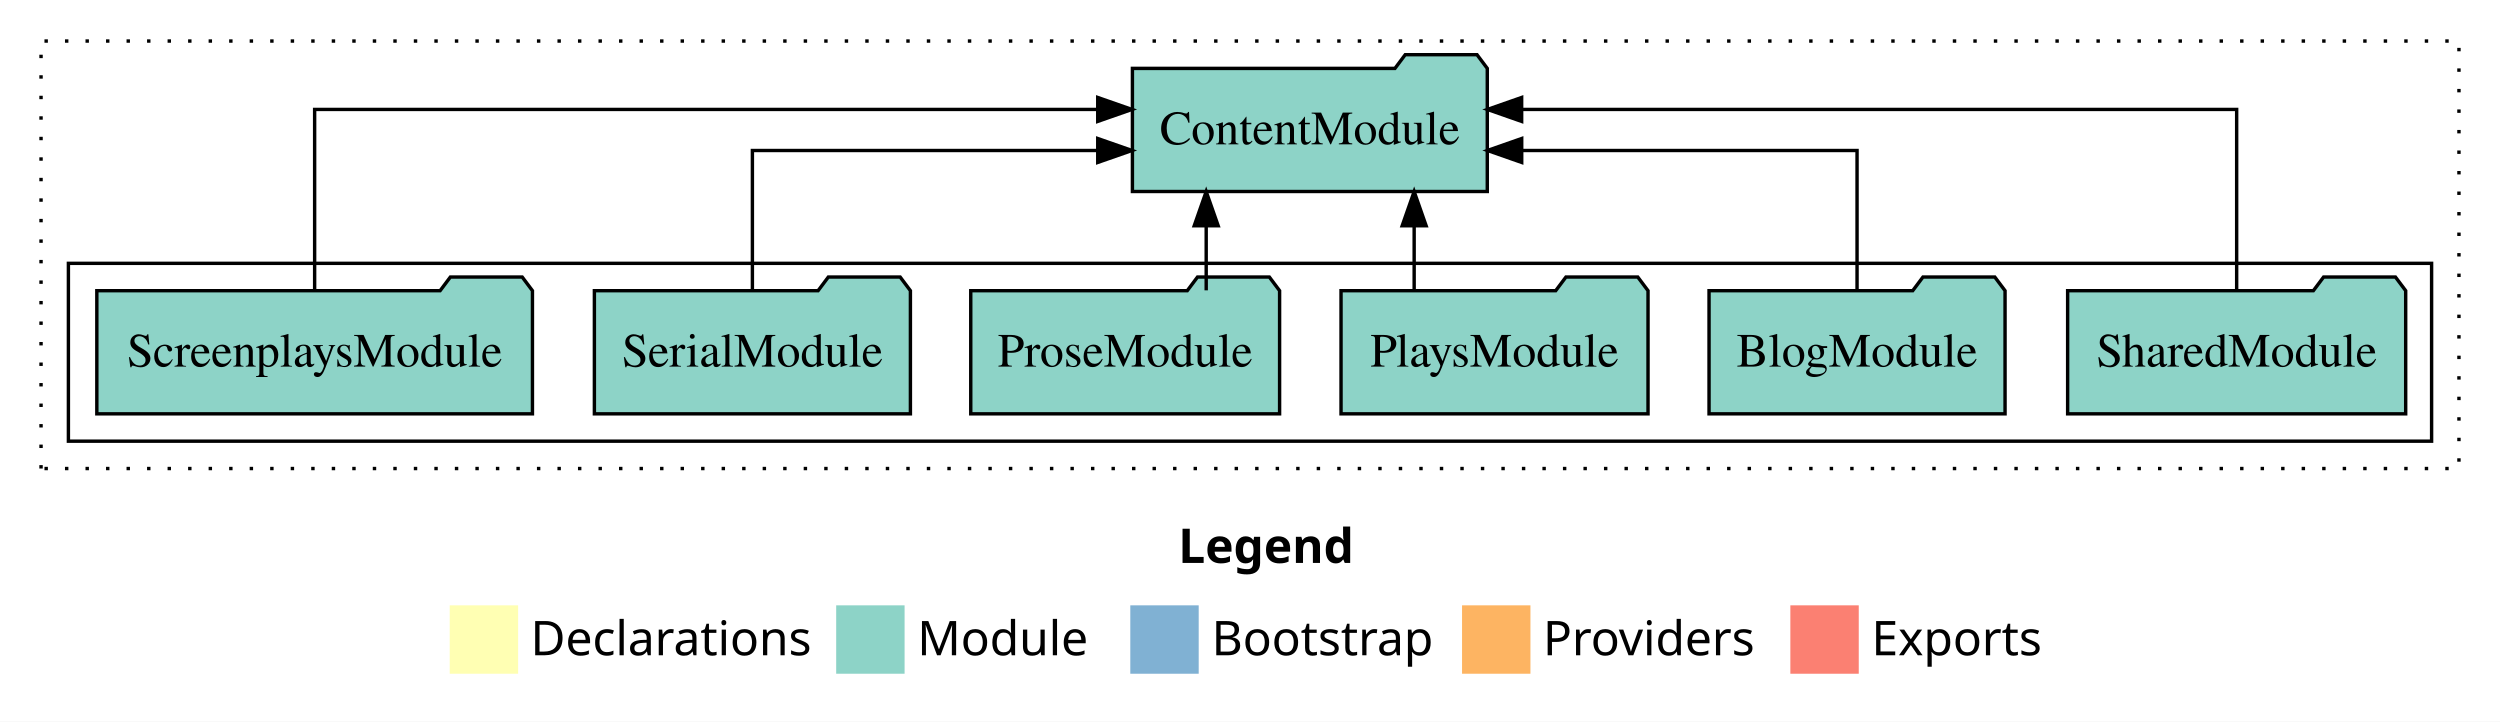
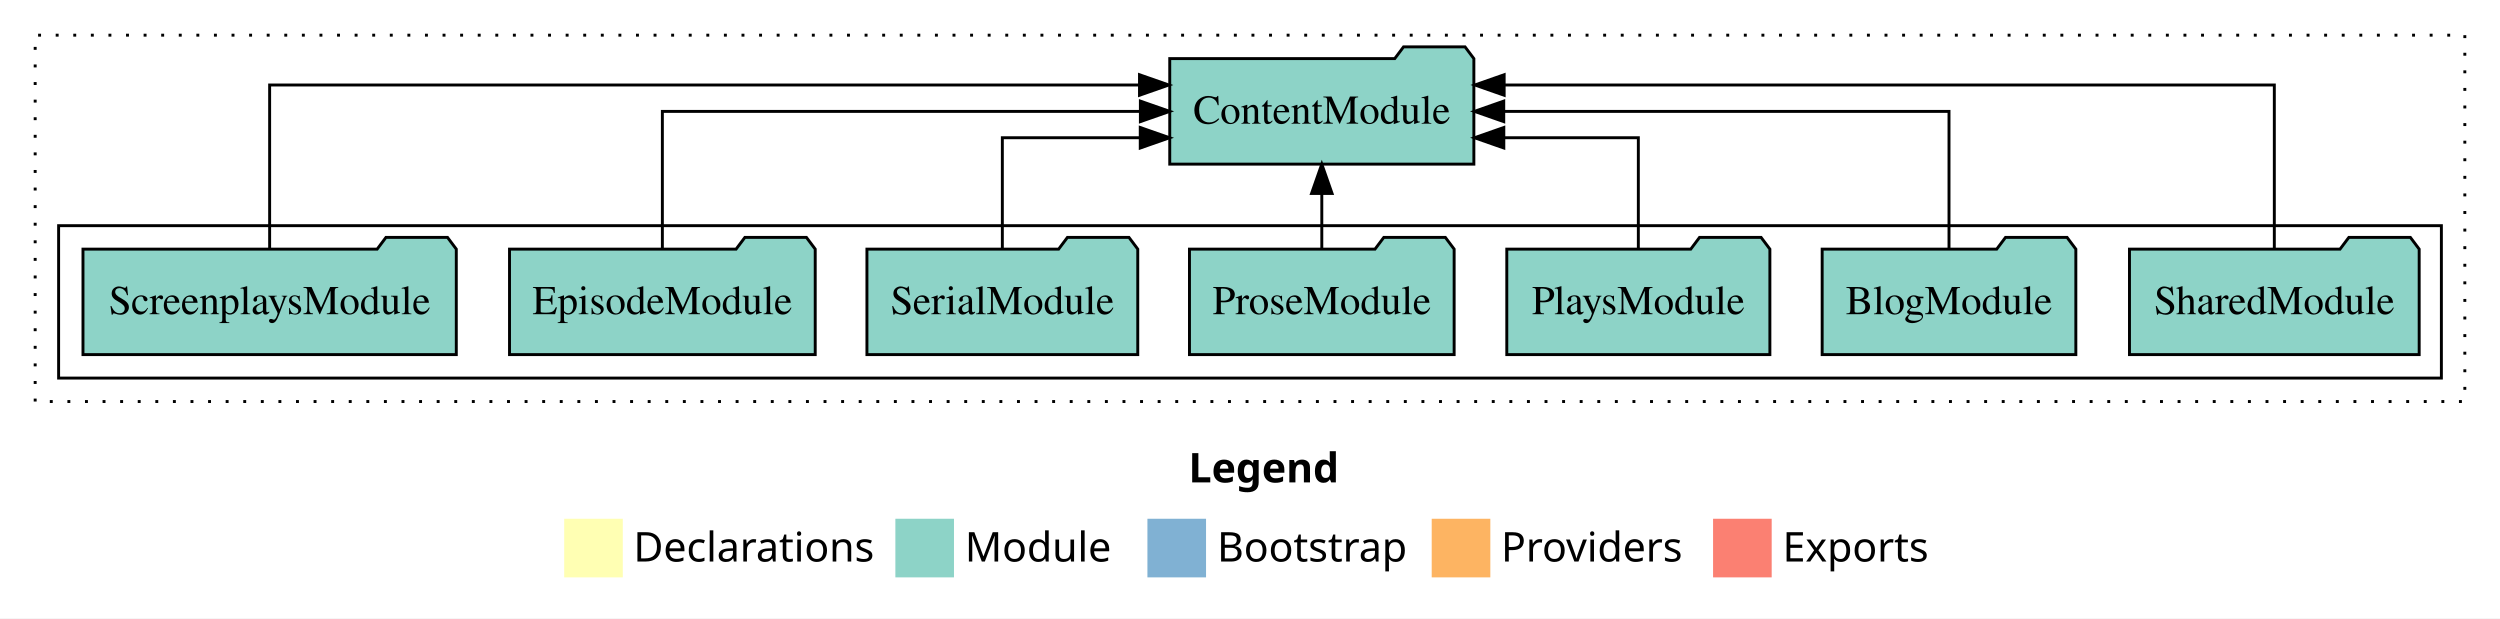
- <svg xmlns="http://www.w3.org/2000/svg" width="731pt" height="211pt" viewBox="0.00 0.00 731.00 211.00">
+ <svg xmlns="http://www.w3.org/2000/svg" width="853pt" height="211pt" viewBox="0.00 0.00 853.00 211.00">
  <g id="graph0" class="graph" transform="scale(1 1) rotate(0) translate(4 207)">
-     <polygon fill="#ffffff" stroke="transparent" points="-4,4 -4,-207 727,-207 727,4 -4,4" />
-     <text text-anchor="start" x="340.509" y="-42.4" font-family="sans-serif" font-weight="bold" font-size="14.00" fill="#000000">Legend</text>
-     <polygon fill="#ffffb3" stroke="transparent" points="127.5,-10 127.5,-30 147.5,-30 147.5,-10 127.5,-10" />
-     <text text-anchor="start" x="151.129" y="-15.4" font-family="sans-serif" font-size="14.00" fill="#000000">  Declarations</text>
-     <polygon fill="#8dd3c7" stroke="transparent" points="240.5,-10 240.5,-30 260.5,-30 260.5,-10 240.5,-10" />
-     <text text-anchor="start" x="264.225" y="-15.4" font-family="sans-serif" font-size="14.00" fill="#000000">  Module</text>
-     <polygon fill="#80b1d3" stroke="transparent" points="326.5,-10 326.5,-30 346.5,-30 346.5,-10 326.5,-10" />
-     <text text-anchor="start" x="350.281" y="-15.4" font-family="sans-serif" font-size="14.00" fill="#000000">  Bootstrap</text>
-     <polygon fill="#fdb462" stroke="transparent" points="423.5,-10 423.5,-30 443.5,-30 443.5,-10 423.5,-10" />
-     <text text-anchor="start" x="447.173" y="-15.4" font-family="sans-serif" font-size="14.00" fill="#000000">  Providers</text>
-     <polygon fill="#fb8072" stroke="transparent" points="519.5,-10 519.5,-30 539.5,-30 539.5,-10 519.5,-10" />
-     <text text-anchor="start" x="543.226" y="-15.4" font-family="sans-serif" font-size="14.00" fill="#000000">  Exports</text>
+     <polygon fill="#ffffff" stroke="transparent" points="-4,4 -4,-207 849,-207 849,4 -4,4" />
+     <text text-anchor="start" x="401.509" y="-42.4" font-family="sans-serif" font-weight="bold" font-size="14.00" fill="#000000">Legend</text>
+     <polygon fill="#ffffb3" stroke="transparent" points="188.5,-10 188.5,-30 208.5,-30 208.5,-10 188.5,-10" />
+     <text text-anchor="start" x="212.129" y="-15.4" font-family="sans-serif" font-size="14.00" fill="#000000">  Declarations</text>
+     <polygon fill="#8dd3c7" stroke="transparent" points="301.5,-10 301.5,-30 321.5,-30 321.5,-10 301.5,-10" />
+     <text text-anchor="start" x="325.225" y="-15.4" font-family="sans-serif" font-size="14.00" fill="#000000">  Module</text>
+     <polygon fill="#80b1d3" stroke="transparent" points="387.5,-10 387.5,-30 407.5,-30 407.5,-10 387.5,-10" />
+     <text text-anchor="start" x="411.281" y="-15.4" font-family="sans-serif" font-size="14.00" fill="#000000">  Bootstrap</text>
+     <polygon fill="#fdb462" stroke="transparent" points="484.5,-10 484.5,-30 504.5,-30 504.5,-10 484.5,-10" />
+     <text text-anchor="start" x="508.173" y="-15.4" font-family="sans-serif" font-size="14.00" fill="#000000">  Providers</text>
+     <polygon fill="#fb8072" stroke="transparent" points="580.5,-10 580.5,-30 600.5,-30 600.5,-10 580.5,-10" />
+     <text text-anchor="start" x="604.226" y="-15.4" font-family="sans-serif" font-size="14.00" fill="#000000">  Exports</text>
    <g id="clust1" class="cluster">
-       <polygon fill="none" stroke="#000000" stroke-dasharray="1,5" points="8,-70 8,-195 715,-195 715,-70 8,-70" />
+       <polygon fill="none" stroke="#000000" stroke-dasharray="1,5" points="8,-70 8,-195 837,-195 837,-70 8,-70" />
    </g>
    <g id="clust3" class="cluster">
-       <polygon fill="none" stroke="#000000" points="16,-78 16,-130 707,-130 707,-78 16,-78" />
+       <polygon fill="none" stroke="#000000" points="16,-78 16,-130 829,-130 829,-78 16,-78" />
    </g>
    <g id="node1" class="node">
-       <polygon fill="#8dd3c7" stroke="#000000" points="699.423,-122 696.423,-126 675.423,-126 672.423,-122 600.577,-122 600.577,-86 699.423,-86 699.423,-122" />
-       <text text-anchor="middle" x="650" y="-99.8" font-family="Times,serif" font-size="14.00" fill="#000000">SharedModule</text>
+       <polygon fill="#8dd3c7" stroke="#000000" points="821.423,-122 818.423,-126 797.423,-126 794.423,-122 722.577,-122 722.577,-86 821.423,-86 821.423,-122" />
+       <text text-anchor="middle" x="772" y="-99.8" font-family="Times,serif" font-size="14.00" fill="#000000">SharedModule</text>
+     </g>
+     <g id="node8" class="node">
+       <polygon fill="#8dd3c7" stroke="#000000" points="498.882,-187 495.882,-191 474.882,-191 471.882,-187 395.118,-187 395.118,-151 498.882,-151 498.882,-187" />
+       <text text-anchor="middle" x="447" y="-164.8" font-family="Times,serif" font-size="14.00" fill="#000000">ContentModule</text>
+     </g>
+     <g id="edge1" class="edge">
+       <path fill="none" stroke="#000000" d="M772,-122.292C772,-144.206 772,-178 772,-178 772,-178 509.217,-178 509.217,-178" />
+       <polygon fill="#000000" stroke="#000000" points="509.217,-174.5 499.217,-178 509.217,-181.5 509.217,-174.5" />
+     </g>
+     <g id="node2" class="node">
+       <polygon fill="#8dd3c7" stroke="#000000" points="704.277,-122 701.277,-126 680.277,-126 677.277,-122 617.723,-122 617.723,-86 704.277,-86 704.277,-122" />
+       <text text-anchor="middle" x="661" y="-99.8" font-family="Times,serif" font-size="14.00" fill="#000000">BlogModule</text>
+     </g>
+     <g id="edge2" class="edge">
+       <path fill="none" stroke="#000000" d="M661,-122.106C661,-141.339 661,-169 661,-169 661,-169 509.077,-169 509.077,-169" />
+       <polygon fill="#000000" stroke="#000000" points="509.077,-165.5 499.077,-169 509.077,-172.5 509.077,-165.5" />
+     </g>
+     <g id="node3" class="node">
+       <polygon fill="#8dd3c7" stroke="#000000" points="599.882,-122 596.882,-126 575.882,-126 572.882,-122 510.118,-122 510.118,-86 599.882,-86 599.882,-122" />
+       <text text-anchor="middle" x="555" y="-99.8" font-family="Times,serif" font-size="14.00" fill="#000000">PlaysModule</text>
+     </g>
+     <g id="edge3" class="edge">
+       <path fill="none" stroke="#000000" d="M555,-122.027C555,-138.398 555,-160 555,-160 555,-160 509.102,-160 509.102,-160" />
+       <polygon fill="#000000" stroke="#000000" points="509.102,-156.5 499.102,-160 509.102,-163.5 509.102,-156.5" />
+     </g>
+     <g id="node4" class="node">
+       <polygon fill="#8dd3c7" stroke="#000000" points="492.153,-122 489.153,-126 468.153,-126 465.153,-122 401.847,-122 401.847,-86 492.153,-86 492.153,-122" />
+       <text text-anchor="middle" x="447" y="-99.8" font-family="Times,serif" font-size="14.00" fill="#000000">ProseModule</text>
+     </g>
+     <g id="edge4" class="edge">
+       <path fill="none" stroke="#000000" d="M447,-122.106C447,-122.106 447,-140.991 447,-140.991" />
+       <polygon fill="#000000" stroke="#000000" points="443.5,-140.991 447,-150.991 450.5,-140.991 443.5,-140.991" />
+     </g>
+     <g id="node5" class="node">
+       <polygon fill="#8dd3c7" stroke="#000000" points="384.204,-122 381.204,-126 360.204,-126 357.204,-122 291.796,-122 291.796,-86 384.204,-86 384.204,-122" />
+       <text text-anchor="middle" x="338" y="-99.8" font-family="Times,serif" font-size="14.00" fill="#000000">SerialModule</text>
+     </g>
+     <g id="edge5" class="edge">
+       <path fill="none" stroke="#000000" d="M338,-122.027C338,-138.398 338,-160 338,-160 338,-160 385.054,-160 385.054,-160" />
+       <polygon fill="#000000" stroke="#000000" points="385.054,-163.5 395.054,-160 385.054,-156.5 385.054,-163.5" />
+     </g>
+     <g id="node6" class="node">
+       <polygon fill="#8dd3c7" stroke="#000000" points="274.153,-122 271.153,-126 250.153,-126 247.153,-122 169.847,-122 169.847,-86 274.153,-86 274.153,-122" />
+       <text text-anchor="middle" x="222" y="-99.8" font-family="Times,serif" font-size="14.00" fill="#000000">EpisodeModule</text>
+     </g>
+     <g id="edge6" class="edge">
+       <path fill="none" stroke="#000000" d="M222,-122.106C222,-141.339 222,-169 222,-169 222,-169 385.098,-169 385.098,-169" />
+       <polygon fill="#000000" stroke="#000000" points="385.098,-172.5 395.098,-169 385.098,-165.5 385.098,-172.5" />
    </g>
    <g id="node7" class="node">
-       <polygon fill="#8dd3c7" stroke="#000000" points="430.882,-187 427.882,-191 406.882,-191 403.882,-187 327.118,-187 327.118,-151 430.882,-151 430.882,-187" />
-       <text text-anchor="middle" x="379" y="-164.8" font-family="Times,serif" font-size="14.00" fill="#000000">ContentModule</text>
-     </g>
-     <g id="edge1" class="edge">
-       <path fill="none" stroke="#000000" d="M650,-122.284C650,-143.321 650,-175 650,-175 650,-175 440.931,-175 440.931,-175" />
-       <polygon fill="#000000" stroke="#000000" points="440.931,-171.5 430.931,-175 440.931,-178.5 440.931,-171.5" />
-     </g>
-     <g id="node2" class="node">
-       <polygon fill="#8dd3c7" stroke="#000000" points="582.277,-122 579.277,-126 558.277,-126 555.277,-122 495.723,-122 495.723,-86 582.277,-86 582.277,-122" />
-       <text text-anchor="middle" x="539" y="-99.8" font-family="Times,serif" font-size="14.00" fill="#000000">BlogModule</text>
-     </g>
-     <g id="edge2" class="edge">
-       <path fill="none" stroke="#000000" d="M539,-122.022C539,-139.373 539,-163 539,-163 539,-163 440.947,-163 440.947,-163" />
-       <polygon fill="#000000" stroke="#000000" points="440.947,-159.5 430.947,-163 440.947,-166.5 440.947,-159.5" />
-     </g>
-     <g id="node3" class="node">
-       <polygon fill="#8dd3c7" stroke="#000000" points="477.882,-122 474.882,-126 453.882,-126 450.882,-122 388.118,-122 388.118,-86 477.882,-86 477.882,-122" />
-       <text text-anchor="middle" x="433" y="-99.8" font-family="Times,serif" font-size="14.00" fill="#000000">PlaysModule</text>
-     </g>
-     <g id="edge3" class="edge">
-       <path fill="none" stroke="#000000" d="M409.5,-122.106C409.5,-122.106 409.5,-140.991 409.5,-140.991" />
-       <polygon fill="#000000" stroke="#000000" points="406,-140.991 409.5,-150.991 413,-140.991 406,-140.991" />
-     </g>
-     <g id="node4" class="node">
-       <polygon fill="#8dd3c7" stroke="#000000" points="370.153,-122 367.153,-126 346.153,-126 343.153,-122 279.847,-122 279.847,-86 370.153,-86 370.153,-122" />
-       <text text-anchor="middle" x="325" y="-99.8" font-family="Times,serif" font-size="14.00" fill="#000000">ProseModule</text>
-     </g>
-     <g id="edge4" class="edge">
-       <path fill="none" stroke="#000000" d="M348.692,-122.106C348.692,-122.106 348.692,-140.991 348.692,-140.991" />
-       <polygon fill="#000000" stroke="#000000" points="345.193,-140.991 348.692,-150.991 352.193,-140.991 345.193,-140.991" />
-     </g>
-     <g id="node5" class="node">
-       <polygon fill="#8dd3c7" stroke="#000000" points="262.204,-122 259.204,-126 238.204,-126 235.204,-122 169.796,-122 169.796,-86 262.204,-86 262.204,-122" />
-       <text text-anchor="middle" x="216" y="-99.8" font-family="Times,serif" font-size="14.00" fill="#000000">SerialModule</text>
-     </g>
-     <g id="edge5" class="edge">
-       <path fill="none" stroke="#000000" d="M216,-122.022C216,-139.373 216,-163 216,-163 216,-163 316.978,-163 316.978,-163" />
-       <polygon fill="#000000" stroke="#000000" points="316.978,-166.5 326.978,-163 316.978,-159.5 316.978,-166.5" />
-     </g>
-     <g id="node6" class="node">
      <polygon fill="#8dd3c7" stroke="#000000" points="151.687,-122 148.687,-126 127.687,-126 124.687,-122 24.313,-122 24.313,-86 151.687,-86 151.687,-122" />
      <text text-anchor="middle" x="88" y="-99.8" font-family="Times,serif" font-size="14.00" fill="#000000">ScreenplaysModule</text>
    </g>
-     <g id="edge6" class="edge">
-       <path fill="none" stroke="#000000" d="M88,-122.284C88,-143.321 88,-175 88,-175 88,-175 316.975,-175 316.975,-175" />
-       <polygon fill="#000000" stroke="#000000" points="316.975,-178.5 326.975,-175 316.975,-171.5 316.975,-178.5" />
+     <g id="edge7" class="edge">
+       <path fill="none" stroke="#000000" d="M88,-122.292C88,-144.206 88,-178 88,-178 88,-178 384.798,-178 384.798,-178" />
+       <polygon fill="#000000" stroke="#000000" points="384.798,-181.5 394.798,-178 384.798,-174.5 384.798,-181.5" />
    </g>
  </g>
</svg>
